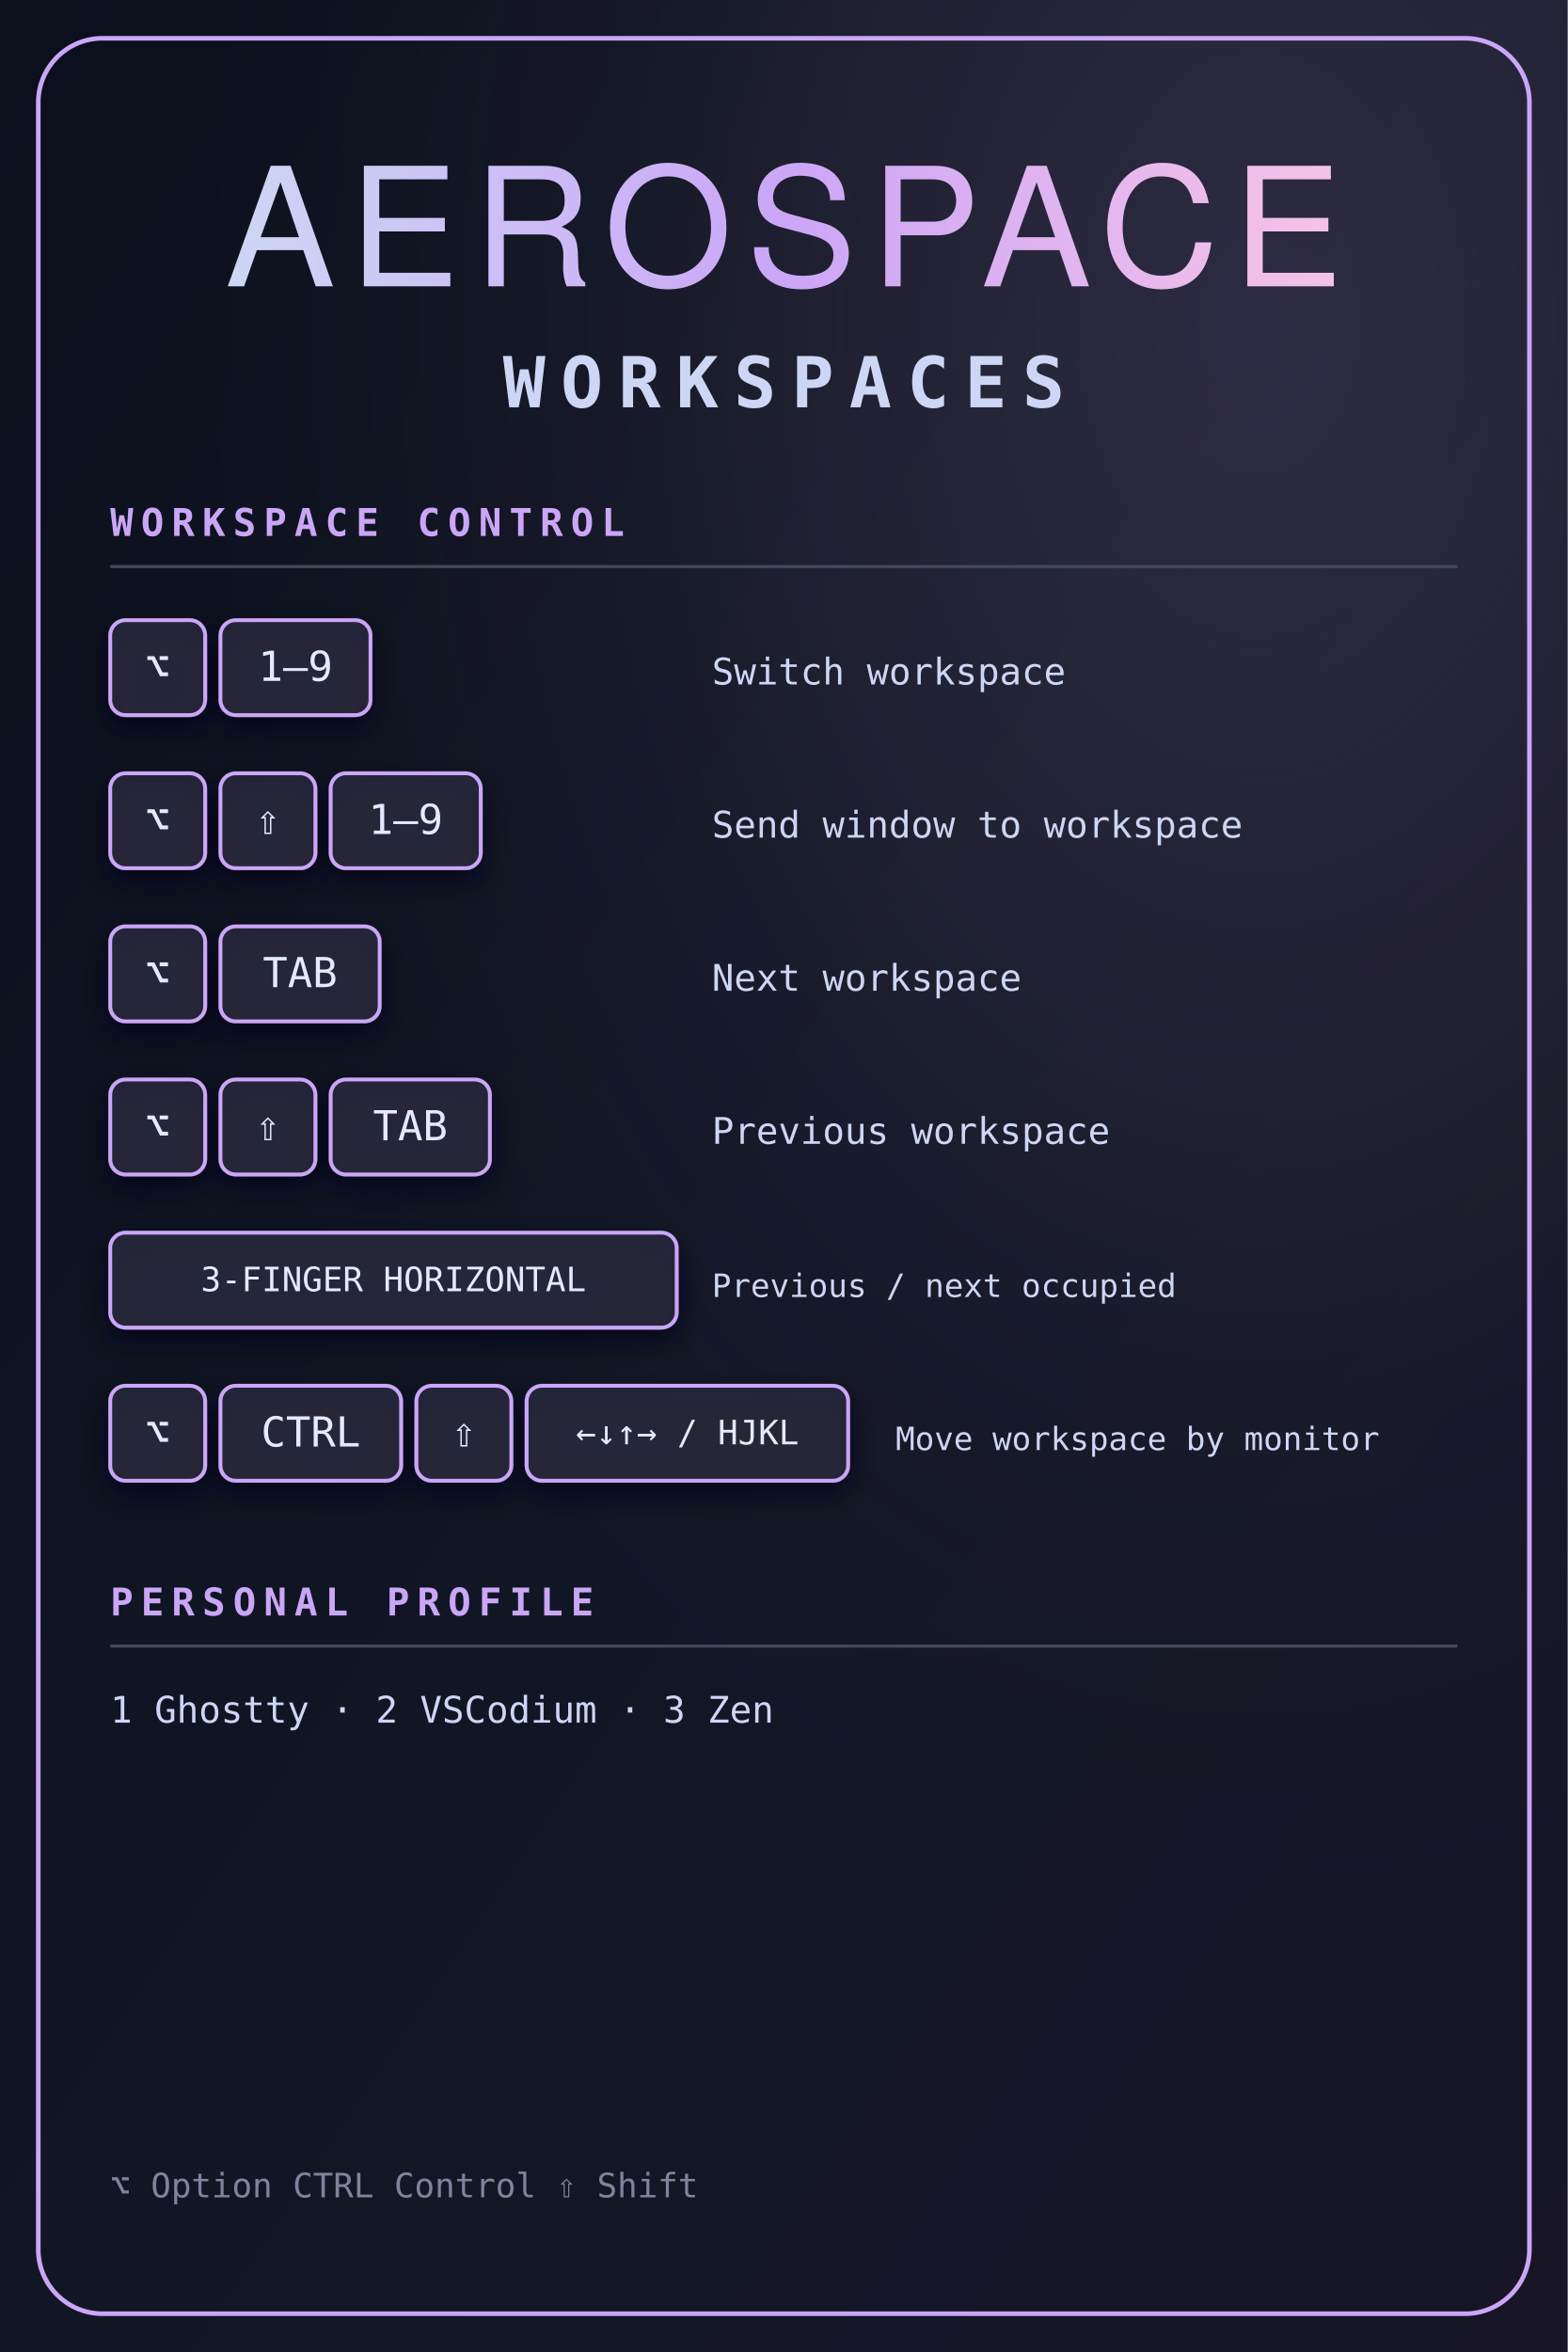
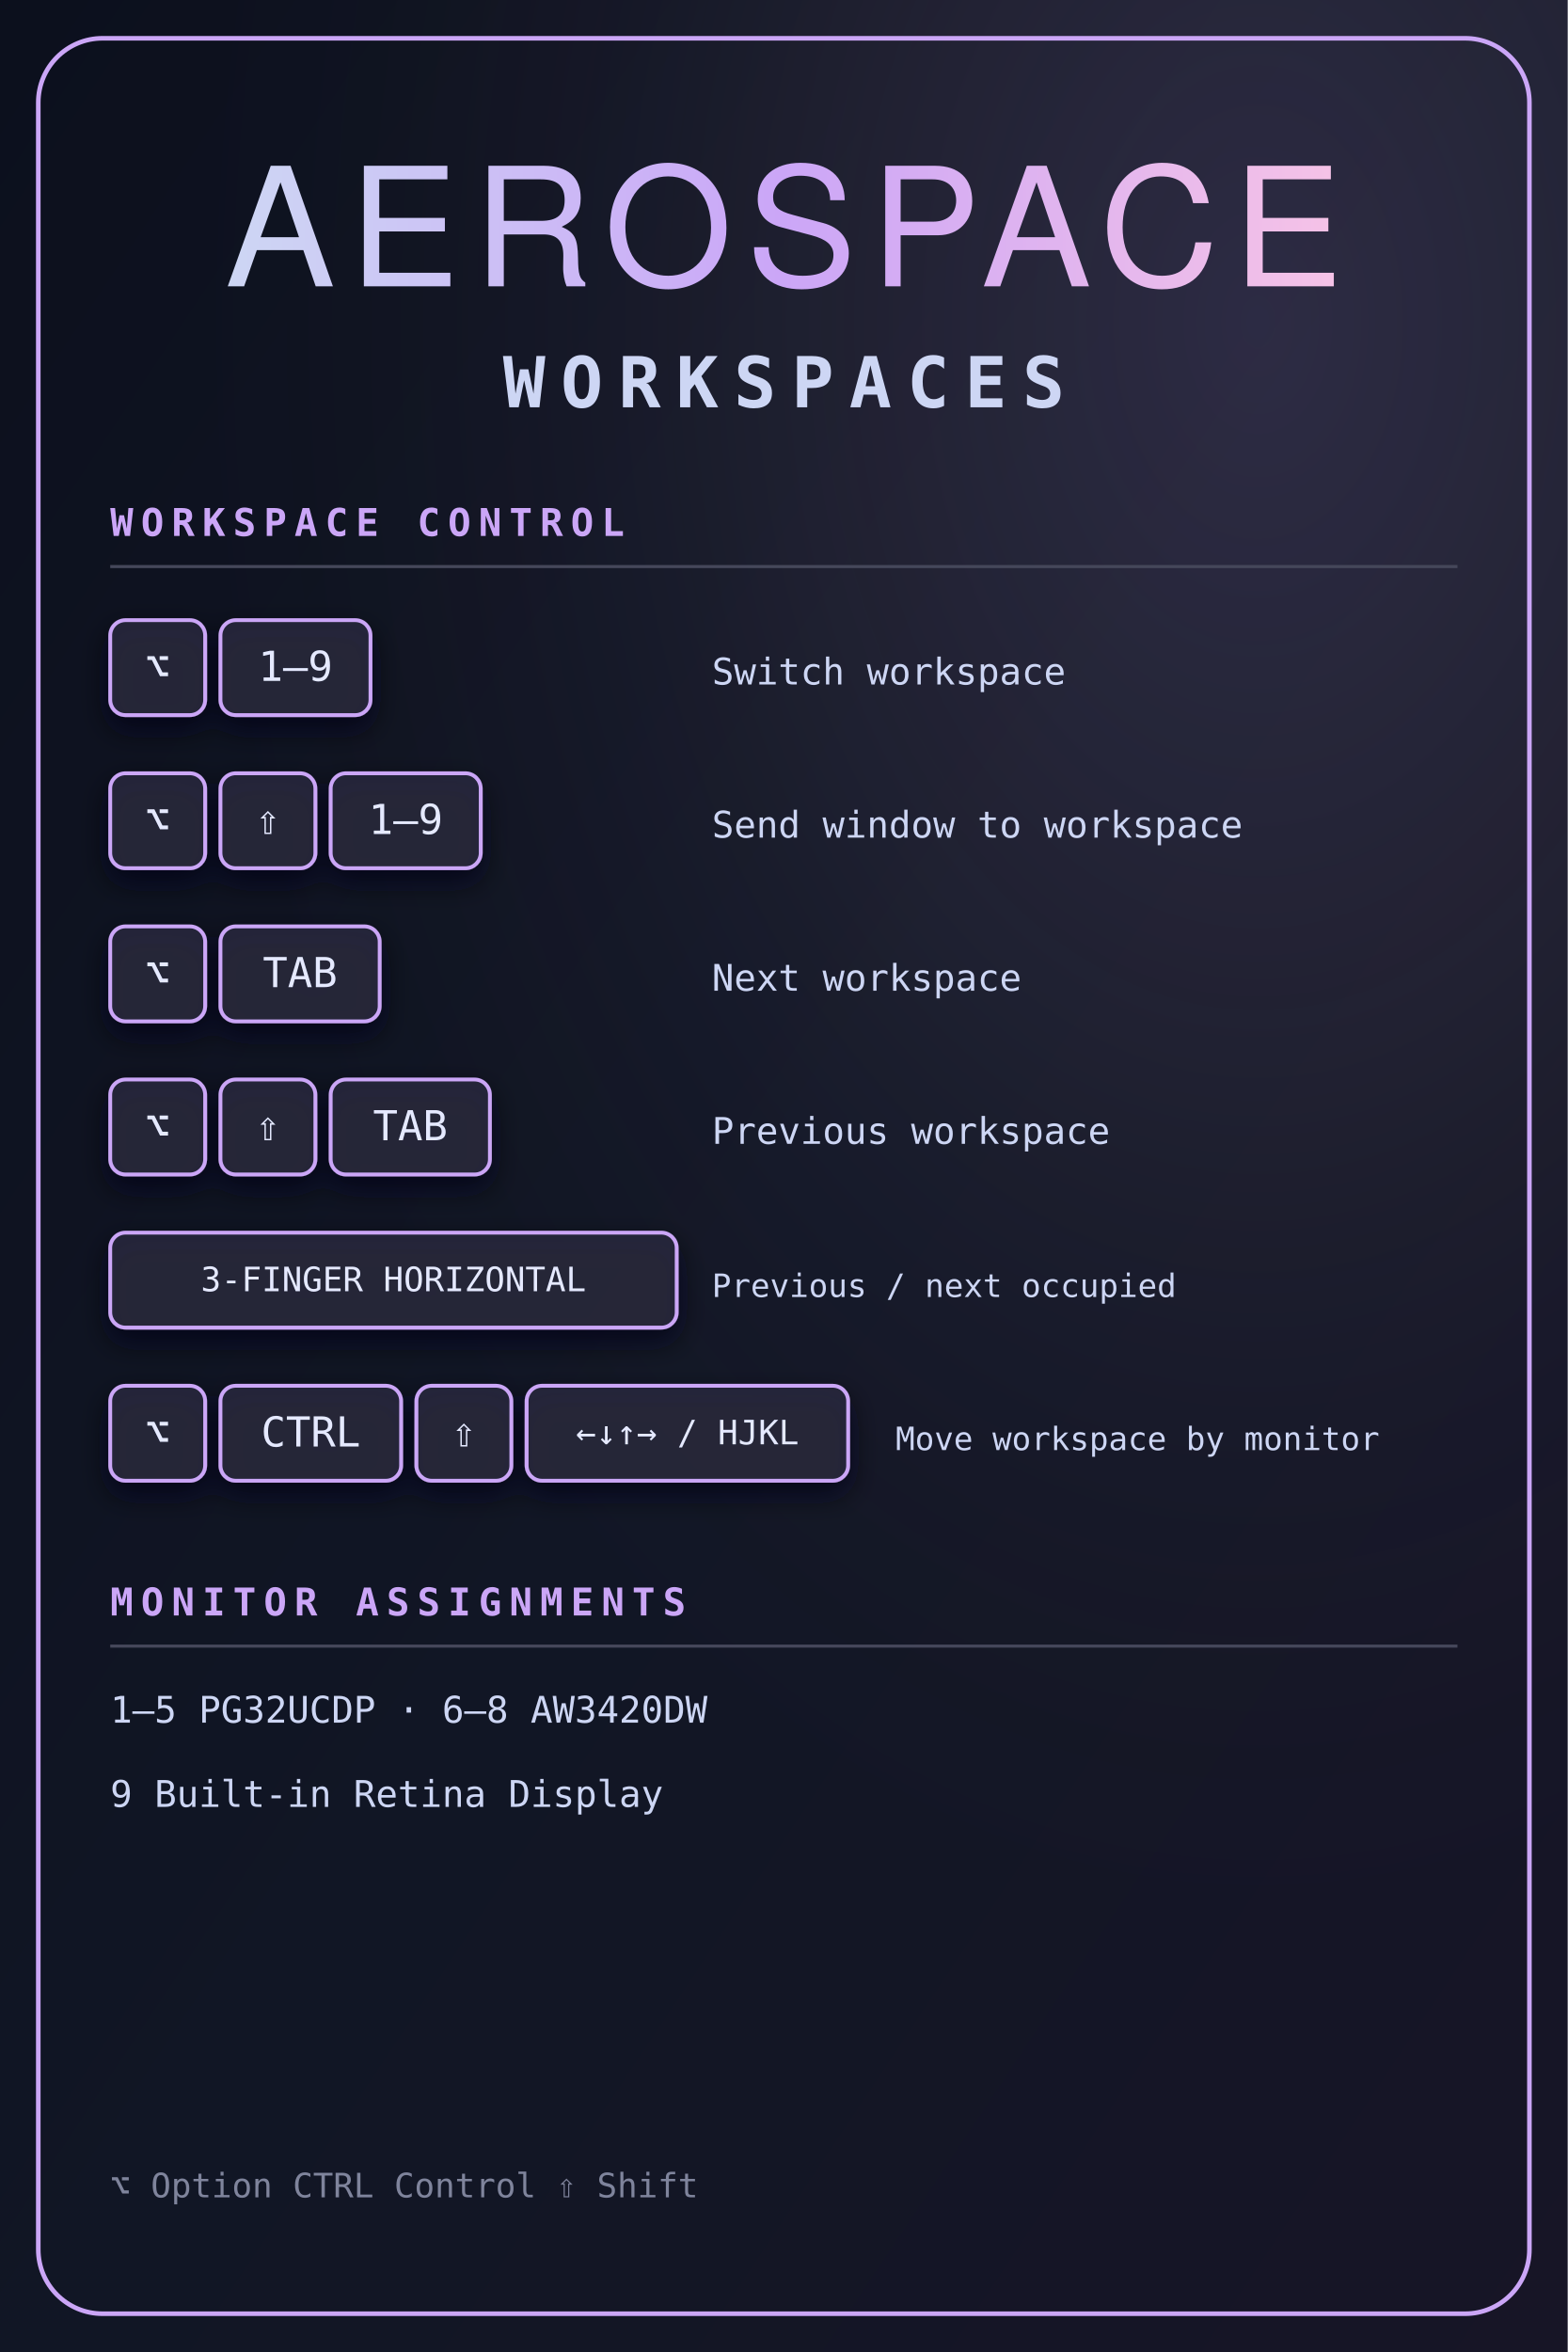
<svg xmlns="http://www.w3.org/2000/svg" width="1024" height="1536" viewBox="0 0 1024 1536">
  <defs>
    <linearGradient id="bg" x1="0" y1="0" x2="1" y2="1">
      <stop offset="0" stop-color="#0c101d" />
      <stop offset="0.52" stop-color="#111625" />
      <stop offset="1" stop-color="#171526" />
    </linearGradient>
    <radialGradient id="glow" cx="80%" cy="14%" r="72%">
      <stop offset="0" stop-color="#cba6f7" stop-opacity="0.15" />
      <stop offset="0.52" stop-color="#f5c2e7" stop-opacity="0.045" />
      <stop offset="1" stop-color="#11111b" stop-opacity="0" />
    </radialGradient>
    <linearGradient id="title" x1="0" y1="0" x2="1" y2="0">
      <stop offset="0" stop-color="#cdd6f4" />
      <stop offset="0.5" stop-color="#cba6f7" />
      <stop offset="1" stop-color="#f5c2e7" />
    </linearGradient>
    <filter id="shadow" x="-30%" y="-30%" width="160%" height="180%">
      <feDropShadow dx="0" dy="8" stdDeviation="9" flood-color="#050713" flood-opacity="0.8" />
    </filter>
    <style>
      .title { font-family: "Helvetica Neue", sans-serif; font-size: 108px; font-weight: 300; letter-spacing: 9px; fill: url(#title); text-anchor: middle; }
      .subtitle { font-family: "JetBrainsMono Nerd Font Mono", monospace; font-size: 46px; font-weight: 600; letter-spacing: 10px; fill: #cdd6f4; text-anchor: middle; }
      .section { font-family: "JetBrainsMono Nerd Font Mono", monospace; font-size: 25px; font-weight: 700; letter-spacing: 5px; fill: #cba6f7; }
      .action { font-family: "JetBrainsMono Nerd Font Mono", monospace; font-size: 24px; font-weight: 400; fill: #cdd6f4; }
      .action-small { font-family: "JetBrainsMono Nerd Font Mono", monospace; font-size: 21px; font-weight: 400; fill: #cdd6f4; }
      .muted { font-family: "JetBrainsMono Nerd Font Mono", monospace; font-size: 22px; font-weight: 400; fill: #7f849c; }
      .keytext { font-family: "JetBrainsMono Nerd Font Mono", monospace; font-size: 27px; font-weight: 500; fill: #e5e9ff; text-anchor: middle; dominant-baseline: middle; }
      .keytext-small { font-family: "JetBrainsMono Nerd Font Mono", monospace; font-size: 22px; font-weight: 500; fill: #e5e9ff; text-anchor: middle; dominant-baseline: middle; }
      .key { fill: #25283a; fill-opacity: 0.9; stroke: #cba6f7; stroke-width: 2.5; }
      .divider { stroke: #45475a; stroke-width: 2; }
    </style>
  </defs>
  <rect width="1024" height="1536" fill="url(#bg)" />
  <rect width="1024" height="1536" fill="url(#glow)" />
  <rect x="25" y="25" width="974" height="1486" rx="42" fill="none" stroke="#cba6f7" stroke-width="3" />
  <text x="512" y="187" class="title">AEROSPACE</text>
  <text x="512" y="266" class="subtitle">WORKSPACES</text>
  <text x="72" y="350" class="section">WORKSPACE CONTROL</text>
  <line x1="72" y1="370" x2="952" y2="370" class="divider" />
  <g filter="url(#shadow)">
    <rect x="72" y="405" width="62" height="62" rx="10" class="key" />
    <text x="103" y="437" class="keytext">⌥</text>
    <rect x="144" y="405" width="98" height="62" rx="10" class="key" />
    <text x="193" y="437" class="keytext">1–9</text>
  </g>
  <text x="465" y="447" class="action">Switch workspace</text>
  <g filter="url(#shadow)">
    <rect x="72" y="505" width="62" height="62" rx="10" class="key" />
    <text x="103" y="537" class="keytext">⌥</text>
    <rect x="144" y="505" width="62" height="62" rx="10" class="key" />
    <text x="175" y="537" class="keytext">⇧</text>
    <rect x="216" y="505" width="98" height="62" rx="10" class="key" />
    <text x="265" y="537" class="keytext">1–9</text>
  </g>
  <text x="465" y="547" class="action">Send window to workspace</text>
  <g filter="url(#shadow)">
    <rect x="72" y="605" width="62" height="62" rx="10" class="key" />
    <text x="103" y="637" class="keytext">⌥</text>
    <rect x="144" y="605" width="104" height="62" rx="10" class="key" />
    <text x="196" y="637" class="keytext">TAB</text>
  </g>
  <text x="465" y="647" class="action">Next workspace</text>
  <g filter="url(#shadow)">
    <rect x="72" y="705" width="62" height="62" rx="10" class="key" />
    <text x="103" y="737" class="keytext">⌥</text>
    <rect x="144" y="705" width="62" height="62" rx="10" class="key" />
    <text x="175" y="737" class="keytext">⇧</text>
    <rect x="216" y="705" width="104" height="62" rx="10" class="key" />
    <text x="268" y="737" class="keytext">TAB</text>
  </g>
  <text x="465" y="747" class="action">Previous workspace</text>
  <g filter="url(#shadow)">
    <rect x="72" y="805" width="370" height="62" rx="10" class="key" />
    <text x="257" y="837" class="keytext-small">3-FINGER HORIZONTAL</text>
  </g>
  <text x="465" y="847" class="action-small">Previous / next occupied</text>
  <g filter="url(#shadow)">
    <rect x="72" y="905" width="62" height="62" rx="10" class="key" />
    <text x="103" y="937" class="keytext">⌥</text>
    <rect x="144" y="905" width="118" height="62" rx="10" class="key" />
    <text x="203" y="937" class="keytext">CTRL</text>
    <rect x="272" y="905" width="62" height="62" rx="10" class="key" />
    <text x="303" y="937" class="keytext">⇧</text>
    <rect x="344" y="905" width="210" height="62" rx="10" class="key" />
    <text x="449" y="937" class="keytext-small">←↓↑→ / HJKL</text>
  </g>
  <text x="585" y="947" class="action-small">Move workspace by monitor</text>
-   <text x="72" y="1055" class="section">PERSONAL PROFILE</text>
+   <text x="72" y="1055" class="section">MONITOR ASSIGNMENTS</text>
  <line x1="72" y1="1075" x2="952" y2="1075" class="divider" />
-   <text x="72" y="1125" class="action">1  Ghostty    ·    2  VSCodium    ·    3  Zen</text>
+   <text x="72" y="1125" class="action">1–5  PG32UCDP    ·    6–8  AW3420DW</text>
+   <text x="72" y="1180" class="action">9  Built-in Retina Display</text>
  <text x="72" y="1435" class="muted">⌥ Option   CTRL Control   ⇧ Shift</text>
</svg>
